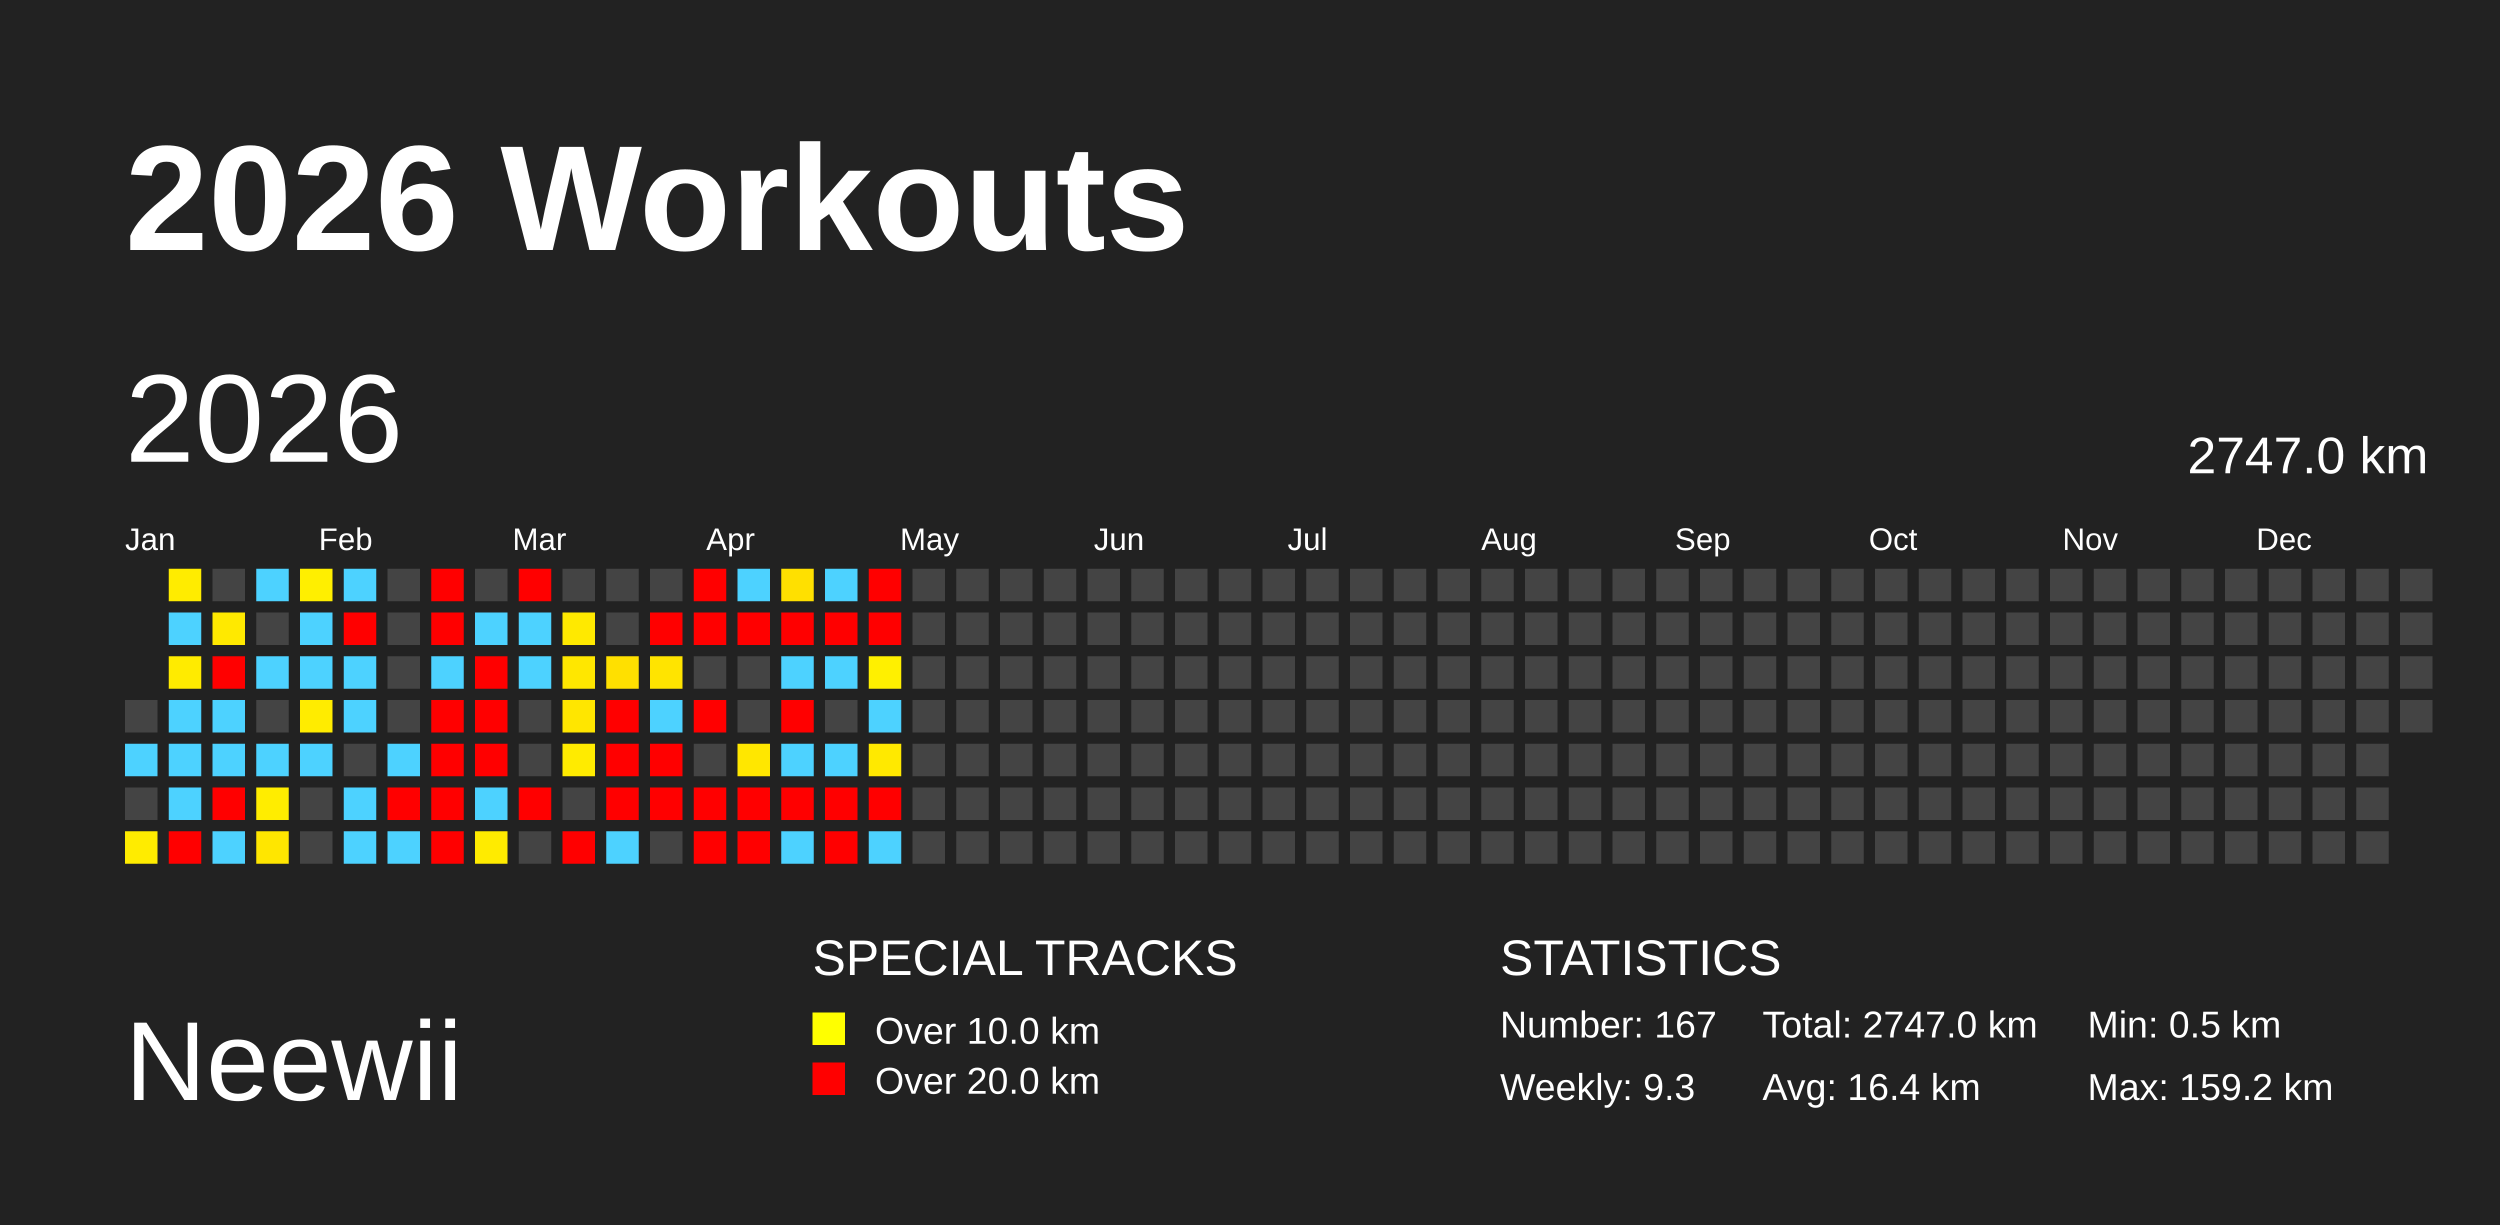
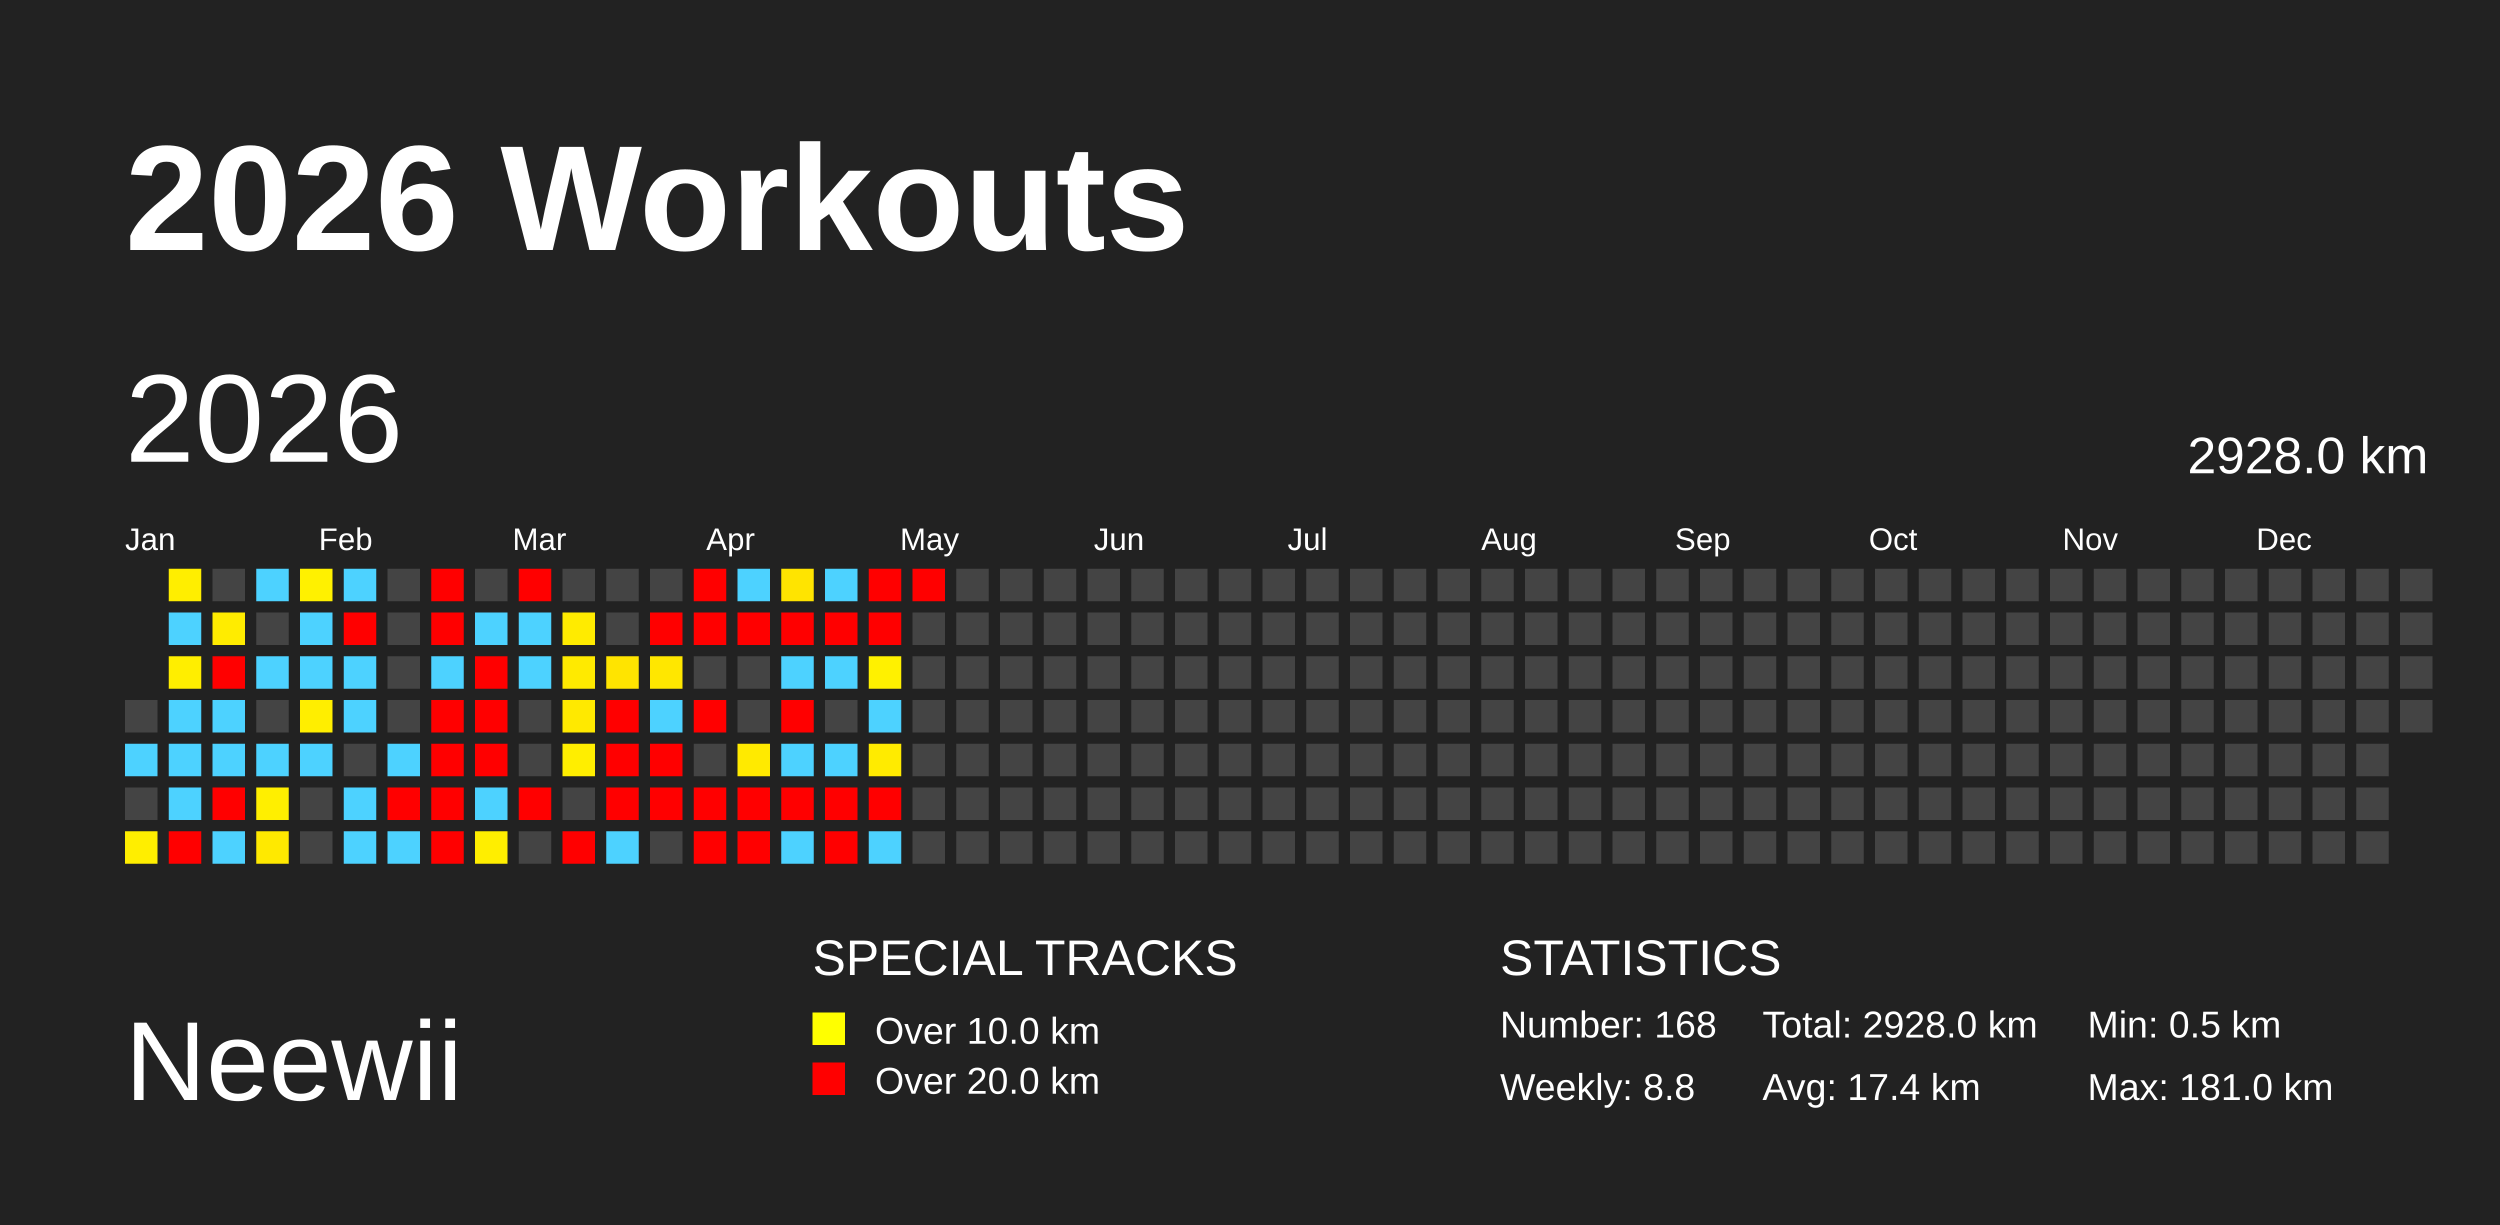
<svg xmlns="http://www.w3.org/2000/svg" baseProfile="full" height="98mm" version="1.1" viewBox="0,0,200,98" width="200mm">
  <defs />
  <rect fill="#222222" height="98" width="200" x="0" y="0" />
  <text fill="#FFFFFF" style="font-size:12px; font-family:Arial; font-weight:bold;" x="10" y="20">2026 Workouts</text>
  <text fill="#FFFFFF" style="font-size:9px; font-family:Arial" x="10" y="88">Neewii</text>
  <text fill="#FFFFFF" style="font-size:4px; font-family:Arial" x="65" y="78">SPECIAL TRACKS</text>
  <rect fill="yellow" height="2.6" width="2.6" x="65" y="81" />
  <text fill="#FFFFFF" style="font-size:3px; font-family:Arial" x="70" y="83.5">Over 10.0 km</text>
  <rect fill="red" height="2.6" width="2.6" x="65" y="85" />
  <text fill="#FFFFFF" style="font-size:3px; font-family:Arial" x="70" y="87.5">Over 20.0 km</text>
  <text fill="#FFFFFF" style="font-size:4px; font-family:Arial" x="120" y="78">STATISTICS</text>
-   <text fill="#FFFFFF" style="font-size:3px; font-family:Arial" x="120" y="83">Number: 167</text>
-   <text fill="#FFFFFF" style="font-size:3px; font-family:Arial" x="120" y="88">Weekly: 9.3</text>
-   <text fill="#FFFFFF" style="font-size:3px; font-family:Arial" x="141" y="83">Total: 2747.0 km</text>
-   <text fill="#FFFFFF" style="font-size:3px; font-family:Arial" x="141" y="88">Avg: 16.4 km</text>
+   <text fill="#FFFFFF" style="font-size:3px; font-family:Arial" x="120" y="83">Number: 168</text>
+   <text fill="#FFFFFF" style="font-size:3px; font-family:Arial" x="120" y="88">Weekly: 8.8</text>
+   <text fill="#FFFFFF" style="font-size:3px; font-family:Arial" x="141" y="83">Total: 2928.0 km</text>
+   <text fill="#FFFFFF" style="font-size:3px; font-family:Arial" x="141" y="88">Avg: 17.4 km</text>
  <text fill="#FFFFFF" style="font-size:3px; font-family:Arial" x="167" y="83">Min: 0.5 km</text>
-   <text fill="#FFFFFF" style="font-size:3px; font-family:Arial" x="167" y="88">Max: 159.2 km</text>
+   <text fill="#FFFFFF" style="font-size:3px; font-family:Arial" x="167" y="88">Max: 181.0 km</text>
  <text dominant-baseline="hanging" fill="#FFFFFF" style="font-size:10.0px; font-family:Arial;" x="10" y="30">2026</text>
-   <text dominant-baseline="hanging" fill="#FFFFFF" style="font-size:4.125px; font-family:Arial;" x="175" y="35">2747.0 km</text>
+   <text dominant-baseline="hanging" fill="#FFFFFF" style="font-size:4.125px; font-family:Arial;" x="175" y="35">2928.0 km</text>
  <text fill="#FFFFFF" style="font-size:2.5px; font-family:Arial" x="10.0" y="44">Jan</text>
  <text fill="#FFFFFF" style="font-size:2.5px; font-family:Arial" x="25.5" y="44">Feb</text>
  <text fill="#FFFFFF" style="font-size:2.5px; font-family:Arial" x="41.0" y="44">Mar</text>
  <text fill="#FFFFFF" style="font-size:2.5px; font-family:Arial" x="56.5" y="44">Apr</text>
  <text fill="#FFFFFF" style="font-size:2.5px; font-family:Arial" x="72.0" y="44">May</text>
  <text fill="#FFFFFF" style="font-size:2.5px; font-family:Arial" x="87.5" y="44">Jun</text>
  <text fill="#FFFFFF" style="font-size:2.5px; font-family:Arial" x="103.0" y="44">Jul</text>
  <text fill="#FFFFFF" style="font-size:2.5px; font-family:Arial" x="118.5" y="44">Aug</text>
  <text fill="#FFFFFF" style="font-size:2.5px; font-family:Arial" x="134.0" y="44">Sep</text>
  <text fill="#FFFFFF" style="font-size:2.5px; font-family:Arial" x="149.5" y="44">Oct</text>
  <text fill="#FFFFFF" style="font-size:2.5px; font-family:Arial" x="165.0" y="44">Nov</text>
  <text fill="#FFFFFF" style="font-size:2.5px; font-family:Arial" x="180.5" y="44">Dec</text>
  <rect fill="#444444" height="2.6" width="2.6" x="10.0" y="56.0" />
  <rect fill="#4dd2ff" height="2.6" width="2.6" x="10.0" y="59.5" />
  <rect fill="#444444" height="2.6" width="2.6" x="10.0" y="63.0" />
-   <rect fill="#ffec00" height="2.6" width="2.6" x="10.0" y="66.5" />
-   <rect fill="#ffec00" height="2.6" width="2.6" x="13.5" y="45.5" />
+   <rect fill="#ffee00" height="2.6" width="2.6" x="10.0" y="66.5" />
+   <rect fill="#ffee00" height="2.6" width="2.6" x="13.5" y="45.5" />
  <rect fill="#4dd2ff" height="2.6" width="2.6" x="13.5" y="49.0" />
-   <rect fill="#ffeb00" height="2.6" width="2.6" x="13.5" y="52.5" />
+   <rect fill="#ffee00" height="2.6" width="2.6" x="13.5" y="52.5" />
  <rect fill="#4dd2ff" height="2.6" width="2.6" x="13.5" y="56.0" />
  <rect fill="#4dd2ff" height="2.6" width="2.6" x="13.5" y="59.5" />
  <rect fill="#4dd2ff" height="2.6" width="2.6" x="13.5" y="63.0" />
  <rect fill="red" height="2.6" width="2.6" x="13.5" y="66.5" />
  <rect fill="#444444" height="2.6" width="2.6" x="17.0" y="45.5" />
-   <rect fill="#ffe900" height="2.6" width="2.6" x="17.0" y="49.0" />
+   <rect fill="#ffec00" height="2.6" width="2.6" x="17.0" y="49.0" />
  <rect fill="red" height="2.6" width="2.6" x="17.0" y="52.5" />
  <rect fill="#4dd2ff" height="2.6" width="2.6" x="17.0" y="56.0" />
  <rect fill="#4dd2ff" height="2.6" width="2.6" x="17.0" y="59.5" />
  <rect fill="red" height="2.6" width="2.6" x="17.0" y="63.0" />
  <rect fill="#4dd2ff" height="2.6" width="2.6" x="17.0" y="66.5" />
  <rect fill="#4dd2ff" height="2.6" width="2.6" x="20.5" y="45.5" />
  <rect fill="#444444" height="2.6" width="2.6" x="20.5" y="49.0" />
  <rect fill="#4dd2ff" height="2.6" width="2.6" x="20.5" y="52.5" />
  <rect fill="#444444" height="2.6" width="2.6" x="20.5" y="56.0" />
  <rect fill="#4dd2ff" height="2.6" width="2.6" x="20.5" y="59.5" />
-   <rect fill="#ffed00" height="2.6" width="2.6" x="20.5" y="63.0" />
-   <rect fill="#ffe600" height="2.6" width="2.6" x="20.5" y="66.5" />
-   <rect fill="#ffef00" height="2.6" width="2.6" x="24.0" y="45.5" />
+   <rect fill="#ffef00" height="2.6" width="2.6" x="20.5" y="63.0" />
+   <rect fill="#ffe900" height="2.6" width="2.6" x="20.5" y="66.5" />
+   <rect fill="#fff100" height="2.6" width="2.6" x="24.0" y="45.5" />
  <rect fill="#4dd2ff" height="2.6" width="2.6" x="24.0" y="49.0" />
  <rect fill="#4dd2ff" height="2.6" width="2.6" x="24.0" y="52.5" />
-   <rect fill="#ffec00" height="2.6" width="2.6" x="24.0" y="56.0" />
+   <rect fill="#ffee00" height="2.6" width="2.6" x="24.0" y="56.0" />
  <rect fill="#4dd2ff" height="2.6" width="2.6" x="24.0" y="59.5" />
  <rect fill="#444444" height="2.6" width="2.6" x="24.0" y="63.0" />
  <rect fill="#444444" height="2.6" width="2.6" x="24.0" y="66.5" />
  <rect fill="#4dd2ff" height="2.6" width="2.6" x="27.5" y="45.5" />
  <rect fill="red" height="2.6" width="2.6" x="27.5" y="49.0" />
  <rect fill="#4dd2ff" height="2.6" width="2.6" x="27.5" y="52.5" />
  <rect fill="#4dd2ff" height="2.6" width="2.6" x="27.5" y="56.0" />
  <rect fill="#444444" height="2.6" width="2.6" x="27.5" y="59.5" />
  <rect fill="#4dd2ff" height="2.6" width="2.6" x="27.5" y="63.0" />
  <rect fill="#4dd2ff" height="2.6" width="2.6" x="27.5" y="66.5" />
  <rect fill="#444444" height="2.6" width="2.6" x="31.0" y="45.5" />
  <rect fill="#444444" height="2.6" width="2.6" x="31.0" y="49.0" />
  <rect fill="#444444" height="2.6" width="2.6" x="31.0" y="52.5" />
  <rect fill="#444444" height="2.6" width="2.6" x="31.0" y="56.0" />
  <rect fill="#4dd2ff" height="2.6" width="2.6" x="31.0" y="59.5" />
  <rect fill="red" height="2.6" width="2.6" x="31.0" y="63.0" />
  <rect fill="#4dd2ff" height="2.6" width="2.6" x="31.0" y="66.5" />
  <rect fill="red" height="2.6" width="2.6" x="34.5" y="45.5" />
  <rect fill="red" height="2.6" width="2.6" x="34.5" y="49.0" />
  <rect fill="#4dd2ff" height="2.6" width="2.6" x="34.5" y="52.5" />
  <rect fill="red" height="2.6" width="2.6" x="34.5" y="56.0" />
  <rect fill="red" height="2.6" width="2.6" x="34.5" y="59.5" />
  <rect fill="red" height="2.6" width="2.6" x="34.5" y="63.0" />
  <rect fill="red" height="2.6" width="2.6" x="34.5" y="66.5" />
  <rect fill="#444444" height="2.6" width="2.6" x="38.0" y="45.5" />
  <rect fill="#4dd2ff" height="2.6" width="2.6" x="38.0" y="49.0" />
  <rect fill="red" height="2.6" width="2.6" x="38.0" y="52.5" />
  <rect fill="red" height="2.6" width="2.6" x="38.0" y="56.0" />
  <rect fill="red" height="2.6" width="2.6" x="38.0" y="59.5" />
  <rect fill="#4dd2ff" height="2.6" width="2.6" x="38.0" y="63.0" />
-   <rect fill="#ffeb00" height="2.6" width="2.6" x="38.0" y="66.5" />
+   <rect fill="#ffee00" height="2.6" width="2.6" x="38.0" y="66.5" />
  <rect fill="red" height="2.6" width="2.6" x="41.5" y="45.5" />
  <rect fill="#4dd2ff" height="2.6" width="2.6" x="41.5" y="49.0" />
  <rect fill="#4dd2ff" height="2.6" width="2.6" x="41.5" y="52.5" />
  <rect fill="#444444" height="2.6" width="2.6" x="41.5" y="56.0" />
  <rect fill="#444444" height="2.6" width="2.6" x="41.5" y="59.5" />
  <rect fill="red" height="2.6" width="2.6" x="41.5" y="63.0" />
  <rect fill="#444444" height="2.6" width="2.6" x="41.5" y="66.5" />
  <rect fill="#444444" height="2.6" width="2.6" x="45.0" y="45.5" />
-   <rect fill="#ffe900" height="2.6" width="2.6" x="45.0" y="49.0" />
-   <rect fill="#ffe700" height="2.6" width="2.6" x="45.0" y="52.5" />
-   <rect fill="#ffe600" height="2.6" width="2.6" x="45.0" y="56.0" />
-   <rect fill="#ffeb00" height="2.6" width="2.6" x="45.0" y="59.5" />
+   <rect fill="#ffeb00" height="2.6" width="2.6" x="45.0" y="49.0" />
+   <rect fill="#ffea00" height="2.6" width="2.6" x="45.0" y="52.5" />
+   <rect fill="#ffe900" height="2.6" width="2.6" x="45.0" y="56.0" />
+   <rect fill="#ffee00" height="2.6" width="2.6" x="45.0" y="59.5" />
  <rect fill="#444444" height="2.6" width="2.6" x="45.0" y="63.0" />
  <rect fill="red" height="2.6" width="2.6" x="45.0" y="66.5" />
  <rect fill="#444444" height="2.6" width="2.6" x="48.5" y="45.5" />
  <rect fill="#444444" height="2.6" width="2.6" x="48.5" y="49.0" />
-   <rect fill="#ffe000" height="2.6" width="2.6" x="48.5" y="52.5" />
+   <rect fill="#ffe400" height="2.6" width="2.6" x="48.5" y="52.5" />
  <rect fill="red" height="2.6" width="2.6" x="48.5" y="56.0" />
  <rect fill="red" height="2.6" width="2.6" x="48.5" y="59.5" />
  <rect fill="red" height="2.6" width="2.6" x="48.5" y="63.0" />
  <rect fill="#4dd2ff" height="2.6" width="2.6" x="48.5" y="66.5" />
  <rect fill="#444444" height="2.6" width="2.6" x="52.0" y="45.5" />
  <rect fill="red" height="2.6" width="2.6" x="52.0" y="49.0" />
-   <rect fill="#ffe400" height="2.6" width="2.6" x="52.0" y="52.5" />
+   <rect fill="#ffe700" height="2.6" width="2.6" x="52.0" y="52.5" />
  <rect fill="#4dd2ff" height="2.6" width="2.6" x="52.0" y="56.0" />
  <rect fill="red" height="2.6" width="2.6" x="52.0" y="59.5" />
  <rect fill="red" height="2.6" width="2.6" x="52.0" y="63.0" />
  <rect fill="#444444" height="2.6" width="2.6" x="52.0" y="66.5" />
  <rect fill="red" height="2.6" width="2.6" x="55.5" y="45.5" />
  <rect fill="red" height="2.6" width="2.6" x="55.5" y="49.0" />
  <rect fill="#444444" height="2.6" width="2.6" x="55.5" y="52.5" />
  <rect fill="red" height="2.6" width="2.6" x="55.5" y="56.0" />
  <rect fill="#444444" height="2.6" width="2.6" x="55.5" y="59.5" />
  <rect fill="red" height="2.6" width="2.6" x="55.5" y="63.0" />
  <rect fill="red" height="2.6" width="2.6" x="55.5" y="66.5" />
  <rect fill="#4dd2ff" height="2.6" width="2.6" x="59.0" y="45.5" />
  <rect fill="red" height="2.6" width="2.6" x="59.0" y="49.0" />
  <rect fill="#444444" height="2.6" width="2.6" x="59.0" y="52.5" />
  <rect fill="#444444" height="2.6" width="2.6" x="59.0" y="56.0" />
-   <rect fill="#ffe700" height="2.6" width="2.6" x="59.0" y="59.5" />
+   <rect fill="#ffea00" height="2.6" width="2.6" x="59.0" y="59.5" />
  <rect fill="red" height="2.6" width="2.6" x="59.0" y="63.0" />
  <rect fill="red" height="2.6" width="2.6" x="59.0" y="66.5" />
-   <rect fill="#ffe000" height="2.6" width="2.6" x="62.5" y="45.5" />
+   <rect fill="#ffe400" height="2.6" width="2.6" x="62.5" y="45.5" />
  <rect fill="red" height="2.6" width="2.6" x="62.5" y="49.0" />
  <rect fill="#4dd2ff" height="2.6" width="2.6" x="62.5" y="52.5" />
  <rect fill="red" height="2.6" width="2.6" x="62.5" y="56.0" />
  <rect fill="#4dd2ff" height="2.6" width="2.6" x="62.5" y="59.5" />
  <rect fill="red" height="2.6" width="2.6" x="62.5" y="63.0" />
  <rect fill="#4dd2ff" height="2.6" width="2.6" x="62.5" y="66.5" />
  <rect fill="#4dd2ff" height="2.6" width="2.6" x="66.0" y="45.5" />
  <rect fill="red" height="2.6" width="2.6" x="66.0" y="49.0" />
  <rect fill="#4dd2ff" height="2.6" width="2.6" x="66.0" y="52.5" />
  <rect fill="#444444" height="2.6" width="2.6" x="66.0" y="56.0" />
  <rect fill="#4dd2ff" height="2.6" width="2.6" x="66.0" y="59.5" />
  <rect fill="red" height="2.6" width="2.6" x="66.0" y="63.0" />
  <rect fill="red" height="2.6" width="2.6" x="66.0" y="66.5" />
  <rect fill="red" height="2.6" width="2.6" x="69.5" y="45.5" />
  <rect fill="red" height="2.6" width="2.6" x="69.5" y="49.0" />
-   <rect fill="#fff000" height="2.6" width="2.6" x="69.5" y="52.5" />
+   <rect fill="#fff100" height="2.6" width="2.6" x="69.5" y="52.5" />
  <rect fill="#4dd2ff" height="2.6" width="2.6" x="69.5" y="56.0" />
-   <rect fill="#ffe900" height="2.6" width="2.6" x="69.5" y="59.5" />
+   <rect fill="#ffeb00" height="2.6" width="2.6" x="69.5" y="59.5" />
  <rect fill="red" height="2.6" width="2.6" x="69.5" y="63.0" />
  <rect fill="#4dd2ff" height="2.6" width="2.6" x="69.5" y="66.5" />
-   <rect fill="#444444" height="2.6" width="2.6" x="73.0" y="45.5" />
+   <rect fill="red" height="2.6" width="2.6" x="73.0" y="45.5" />
  <rect fill="#444444" height="2.6" width="2.6" x="73.0" y="49.0" />
  <rect fill="#444444" height="2.6" width="2.6" x="73.0" y="52.5" />
  <rect fill="#444444" height="2.6" width="2.6" x="73.0" y="56.0" />
  <rect fill="#444444" height="2.6" width="2.6" x="73.0" y="59.5" />
  <rect fill="#444444" height="2.6" width="2.6" x="73.0" y="63.0" />
  <rect fill="#444444" height="2.6" width="2.6" x="73.0" y="66.5" />
  <rect fill="#444444" height="2.6" width="2.6" x="76.5" y="45.5" />
  <rect fill="#444444" height="2.6" width="2.6" x="76.5" y="49.0" />
  <rect fill="#444444" height="2.6" width="2.6" x="76.5" y="52.5" />
  <rect fill="#444444" height="2.6" width="2.6" x="76.5" y="56.0" />
  <rect fill="#444444" height="2.6" width="2.6" x="76.5" y="59.5" />
  <rect fill="#444444" height="2.6" width="2.6" x="76.5" y="63.0" />
  <rect fill="#444444" height="2.6" width="2.6" x="76.5" y="66.5" />
  <rect fill="#444444" height="2.6" width="2.6" x="80.0" y="45.5" />
  <rect fill="#444444" height="2.6" width="2.6" x="80.0" y="49.0" />
  <rect fill="#444444" height="2.6" width="2.6" x="80.0" y="52.5" />
  <rect fill="#444444" height="2.6" width="2.6" x="80.0" y="56.0" />
  <rect fill="#444444" height="2.6" width="2.6" x="80.0" y="59.5" />
  <rect fill="#444444" height="2.6" width="2.6" x="80.0" y="63.0" />
  <rect fill="#444444" height="2.6" width="2.6" x="80.0" y="66.5" />
  <rect fill="#444444" height="2.6" width="2.6" x="83.5" y="45.5" />
  <rect fill="#444444" height="2.6" width="2.6" x="83.5" y="49.0" />
  <rect fill="#444444" height="2.6" width="2.6" x="83.5" y="52.5" />
  <rect fill="#444444" height="2.6" width="2.6" x="83.5" y="56.0" />
  <rect fill="#444444" height="2.6" width="2.6" x="83.5" y="59.5" />
  <rect fill="#444444" height="2.6" width="2.6" x="83.5" y="63.0" />
  <rect fill="#444444" height="2.6" width="2.6" x="83.5" y="66.5" />
  <rect fill="#444444" height="2.6" width="2.6" x="87.0" y="45.5" />
  <rect fill="#444444" height="2.6" width="2.6" x="87.0" y="49.0" />
  <rect fill="#444444" height="2.6" width="2.6" x="87.0" y="52.5" />
  <rect fill="#444444" height="2.6" width="2.6" x="87.0" y="56.0" />
  <rect fill="#444444" height="2.6" width="2.6" x="87.0" y="59.5" />
  <rect fill="#444444" height="2.6" width="2.6" x="87.0" y="63.0" />
  <rect fill="#444444" height="2.6" width="2.6" x="87.0" y="66.5" />
  <rect fill="#444444" height="2.6" width="2.6" x="90.5" y="45.5" />
  <rect fill="#444444" height="2.6" width="2.6" x="90.5" y="49.0" />
  <rect fill="#444444" height="2.6" width="2.6" x="90.5" y="52.5" />
  <rect fill="#444444" height="2.6" width="2.6" x="90.5" y="56.0" />
  <rect fill="#444444" height="2.6" width="2.6" x="90.5" y="59.5" />
  <rect fill="#444444" height="2.6" width="2.6" x="90.5" y="63.0" />
  <rect fill="#444444" height="2.6" width="2.6" x="90.5" y="66.5" />
  <rect fill="#444444" height="2.6" width="2.6" x="94.0" y="45.5" />
  <rect fill="#444444" height="2.6" width="2.6" x="94.0" y="49.0" />
  <rect fill="#444444" height="2.6" width="2.6" x="94.0" y="52.5" />
  <rect fill="#444444" height="2.6" width="2.6" x="94.0" y="56.0" />
  <rect fill="#444444" height="2.6" width="2.6" x="94.0" y="59.5" />
  <rect fill="#444444" height="2.6" width="2.6" x="94.0" y="63.0" />
  <rect fill="#444444" height="2.6" width="2.6" x="94.0" y="66.5" />
  <rect fill="#444444" height="2.6" width="2.6" x="97.5" y="45.5" />
  <rect fill="#444444" height="2.6" width="2.6" x="97.5" y="49.0" />
  <rect fill="#444444" height="2.6" width="2.6" x="97.5" y="52.5" />
  <rect fill="#444444" height="2.6" width="2.6" x="97.5" y="56.0" />
  <rect fill="#444444" height="2.6" width="2.6" x="97.5" y="59.5" />
  <rect fill="#444444" height="2.6" width="2.6" x="97.5" y="63.0" />
  <rect fill="#444444" height="2.6" width="2.6" x="97.5" y="66.5" />
  <rect fill="#444444" height="2.6" width="2.6" x="101.0" y="45.5" />
  <rect fill="#444444" height="2.6" width="2.6" x="101.0" y="49.0" />
  <rect fill="#444444" height="2.6" width="2.6" x="101.0" y="52.5" />
  <rect fill="#444444" height="2.6" width="2.6" x="101.0" y="56.0" />
  <rect fill="#444444" height="2.6" width="2.6" x="101.0" y="59.5" />
  <rect fill="#444444" height="2.6" width="2.6" x="101.0" y="63.0" />
  <rect fill="#444444" height="2.6" width="2.6" x="101.0" y="66.5" />
  <rect fill="#444444" height="2.6" width="2.6" x="104.5" y="45.5" />
  <rect fill="#444444" height="2.6" width="2.6" x="104.5" y="49.0" />
  <rect fill="#444444" height="2.6" width="2.6" x="104.5" y="52.5" />
  <rect fill="#444444" height="2.6" width="2.6" x="104.5" y="56.0" />
  <rect fill="#444444" height="2.6" width="2.6" x="104.5" y="59.5" />
  <rect fill="#444444" height="2.6" width="2.6" x="104.5" y="63.0" />
  <rect fill="#444444" height="2.6" width="2.6" x="104.5" y="66.5" />
  <rect fill="#444444" height="2.6" width="2.6" x="108.0" y="45.5" />
  <rect fill="#444444" height="2.6" width="2.6" x="108.0" y="49.0" />
  <rect fill="#444444" height="2.6" width="2.6" x="108.0" y="52.5" />
  <rect fill="#444444" height="2.6" width="2.6" x="108.0" y="56.0" />
  <rect fill="#444444" height="2.6" width="2.6" x="108.0" y="59.5" />
  <rect fill="#444444" height="2.6" width="2.6" x="108.0" y="63.0" />
  <rect fill="#444444" height="2.6" width="2.6" x="108.0" y="66.5" />
  <rect fill="#444444" height="2.6" width="2.6" x="111.5" y="45.5" />
  <rect fill="#444444" height="2.6" width="2.6" x="111.5" y="49.0" />
  <rect fill="#444444" height="2.6" width="2.6" x="111.5" y="52.5" />
  <rect fill="#444444" height="2.6" width="2.6" x="111.5" y="56.0" />
  <rect fill="#444444" height="2.6" width="2.6" x="111.5" y="59.5" />
  <rect fill="#444444" height="2.6" width="2.6" x="111.5" y="63.0" />
  <rect fill="#444444" height="2.6" width="2.6" x="111.5" y="66.5" />
  <rect fill="#444444" height="2.6" width="2.6" x="115.0" y="45.5" />
  <rect fill="#444444" height="2.6" width="2.6" x="115.0" y="49.0" />
  <rect fill="#444444" height="2.6" width="2.6" x="115.0" y="52.5" />
  <rect fill="#444444" height="2.6" width="2.6" x="115.0" y="56.0" />
  <rect fill="#444444" height="2.6" width="2.6" x="115.0" y="59.5" />
  <rect fill="#444444" height="2.6" width="2.6" x="115.0" y="63.0" />
  <rect fill="#444444" height="2.6" width="2.6" x="115.0" y="66.5" />
  <rect fill="#444444" height="2.6" width="2.6" x="118.5" y="45.5" />
  <rect fill="#444444" height="2.6" width="2.6" x="118.5" y="49.0" />
  <rect fill="#444444" height="2.6" width="2.6" x="118.5" y="52.5" />
  <rect fill="#444444" height="2.6" width="2.6" x="118.5" y="56.0" />
  <rect fill="#444444" height="2.6" width="2.6" x="118.5" y="59.5" />
  <rect fill="#444444" height="2.6" width="2.6" x="118.5" y="63.0" />
  <rect fill="#444444" height="2.6" width="2.6" x="118.5" y="66.5" />
  <rect fill="#444444" height="2.6" width="2.6" x="122.0" y="45.5" />
  <rect fill="#444444" height="2.6" width="2.6" x="122.0" y="49.0" />
  <rect fill="#444444" height="2.6" width="2.6" x="122.0" y="52.5" />
  <rect fill="#444444" height="2.6" width="2.6" x="122.0" y="56.0" />
  <rect fill="#444444" height="2.6" width="2.6" x="122.0" y="59.5" />
  <rect fill="#444444" height="2.6" width="2.6" x="122.0" y="63.0" />
  <rect fill="#444444" height="2.6" width="2.6" x="122.0" y="66.5" />
  <rect fill="#444444" height="2.6" width="2.6" x="125.5" y="45.5" />
  <rect fill="#444444" height="2.6" width="2.6" x="125.5" y="49.0" />
  <rect fill="#444444" height="2.6" width="2.6" x="125.5" y="52.5" />
  <rect fill="#444444" height="2.6" width="2.6" x="125.5" y="56.0" />
  <rect fill="#444444" height="2.6" width="2.6" x="125.5" y="59.5" />
  <rect fill="#444444" height="2.6" width="2.6" x="125.5" y="63.0" />
  <rect fill="#444444" height="2.6" width="2.6" x="125.5" y="66.5" />
  <rect fill="#444444" height="2.6" width="2.6" x="129.0" y="45.5" />
  <rect fill="#444444" height="2.6" width="2.6" x="129.0" y="49.0" />
  <rect fill="#444444" height="2.6" width="2.6" x="129.0" y="52.5" />
  <rect fill="#444444" height="2.6" width="2.6" x="129.0" y="56.0" />
  <rect fill="#444444" height="2.6" width="2.6" x="129.0" y="59.5" />
  <rect fill="#444444" height="2.6" width="2.6" x="129.0" y="63.0" />
  <rect fill="#444444" height="2.6" width="2.6" x="129.0" y="66.5" />
  <rect fill="#444444" height="2.6" width="2.6" x="132.5" y="45.5" />
  <rect fill="#444444" height="2.6" width="2.6" x="132.5" y="49.0" />
  <rect fill="#444444" height="2.6" width="2.6" x="132.5" y="52.5" />
  <rect fill="#444444" height="2.6" width="2.6" x="132.5" y="56.0" />
  <rect fill="#444444" height="2.6" width="2.6" x="132.5" y="59.5" />
  <rect fill="#444444" height="2.6" width="2.6" x="132.5" y="63.0" />
  <rect fill="#444444" height="2.6" width="2.6" x="132.5" y="66.5" />
  <rect fill="#444444" height="2.6" width="2.6" x="136.0" y="45.5" />
  <rect fill="#444444" height="2.6" width="2.6" x="136.0" y="49.0" />
  <rect fill="#444444" height="2.6" width="2.6" x="136.0" y="52.5" />
  <rect fill="#444444" height="2.6" width="2.6" x="136.0" y="56.0" />
  <rect fill="#444444" height="2.6" width="2.6" x="136.0" y="59.5" />
  <rect fill="#444444" height="2.6" width="2.6" x="136.0" y="63.0" />
  <rect fill="#444444" height="2.6" width="2.6" x="136.0" y="66.5" />
  <rect fill="#444444" height="2.6" width="2.6" x="139.5" y="45.5" />
  <rect fill="#444444" height="2.6" width="2.6" x="139.5" y="49.0" />
  <rect fill="#444444" height="2.6" width="2.6" x="139.5" y="52.5" />
  <rect fill="#444444" height="2.6" width="2.6" x="139.5" y="56.0" />
  <rect fill="#444444" height="2.6" width="2.6" x="139.5" y="59.5" />
  <rect fill="#444444" height="2.6" width="2.6" x="139.5" y="63.0" />
  <rect fill="#444444" height="2.6" width="2.6" x="139.5" y="66.5" />
  <rect fill="#444444" height="2.6" width="2.6" x="143.0" y="45.5" />
  <rect fill="#444444" height="2.6" width="2.6" x="143.0" y="49.0" />
  <rect fill="#444444" height="2.6" width="2.6" x="143.0" y="52.5" />
  <rect fill="#444444" height="2.6" width="2.6" x="143.0" y="56.0" />
  <rect fill="#444444" height="2.6" width="2.6" x="143.0" y="59.5" />
  <rect fill="#444444" height="2.6" width="2.6" x="143.0" y="63.0" />
  <rect fill="#444444" height="2.6" width="2.6" x="143.0" y="66.5" />
  <rect fill="#444444" height="2.6" width="2.6" x="146.5" y="45.5" />
  <rect fill="#444444" height="2.6" width="2.6" x="146.5" y="49.0" />
  <rect fill="#444444" height="2.6" width="2.6" x="146.5" y="52.5" />
  <rect fill="#444444" height="2.6" width="2.6" x="146.5" y="56.0" />
  <rect fill="#444444" height="2.6" width="2.6" x="146.5" y="59.5" />
  <rect fill="#444444" height="2.6" width="2.6" x="146.5" y="63.0" />
  <rect fill="#444444" height="2.6" width="2.6" x="146.5" y="66.5" />
  <rect fill="#444444" height="2.6" width="2.6" x="150.0" y="45.5" />
  <rect fill="#444444" height="2.6" width="2.6" x="150.0" y="49.0" />
  <rect fill="#444444" height="2.6" width="2.6" x="150.0" y="52.5" />
  <rect fill="#444444" height="2.6" width="2.6" x="150.0" y="56.0" />
  <rect fill="#444444" height="2.6" width="2.6" x="150.0" y="59.5" />
  <rect fill="#444444" height="2.6" width="2.6" x="150.0" y="63.0" />
  <rect fill="#444444" height="2.6" width="2.6" x="150.0" y="66.5" />
  <rect fill="#444444" height="2.6" width="2.6" x="153.5" y="45.5" />
  <rect fill="#444444" height="2.6" width="2.6" x="153.5" y="49.0" />
  <rect fill="#444444" height="2.6" width="2.6" x="153.5" y="52.5" />
  <rect fill="#444444" height="2.6" width="2.6" x="153.5" y="56.0" />
  <rect fill="#444444" height="2.6" width="2.6" x="153.5" y="59.5" />
  <rect fill="#444444" height="2.6" width="2.6" x="153.5" y="63.0" />
  <rect fill="#444444" height="2.6" width="2.6" x="153.5" y="66.5" />
  <rect fill="#444444" height="2.6" width="2.6" x="157.0" y="45.5" />
  <rect fill="#444444" height="2.6" width="2.6" x="157.0" y="49.0" />
  <rect fill="#444444" height="2.6" width="2.6" x="157.0" y="52.5" />
  <rect fill="#444444" height="2.6" width="2.6" x="157.0" y="56.0" />
  <rect fill="#444444" height="2.6" width="2.6" x="157.0" y="59.5" />
  <rect fill="#444444" height="2.6" width="2.6" x="157.0" y="63.0" />
  <rect fill="#444444" height="2.6" width="2.6" x="157.0" y="66.5" />
  <rect fill="#444444" height="2.6" width="2.6" x="160.5" y="45.5" />
  <rect fill="#444444" height="2.6" width="2.6" x="160.5" y="49.0" />
  <rect fill="#444444" height="2.6" width="2.6" x="160.5" y="52.5" />
  <rect fill="#444444" height="2.6" width="2.6" x="160.5" y="56.0" />
  <rect fill="#444444" height="2.6" width="2.6" x="160.5" y="59.5" />
  <rect fill="#444444" height="2.6" width="2.6" x="160.5" y="63.0" />
  <rect fill="#444444" height="2.6" width="2.6" x="160.5" y="66.5" />
  <rect fill="#444444" height="2.6" width="2.6" x="164.0" y="45.5" />
  <rect fill="#444444" height="2.6" width="2.6" x="164.0" y="49.0" />
  <rect fill="#444444" height="2.6" width="2.6" x="164.0" y="52.5" />
  <rect fill="#444444" height="2.6" width="2.6" x="164.0" y="56.0" />
  <rect fill="#444444" height="2.6" width="2.6" x="164.0" y="59.5" />
  <rect fill="#444444" height="2.6" width="2.6" x="164.0" y="63.0" />
  <rect fill="#444444" height="2.6" width="2.6" x="164.0" y="66.5" />
  <rect fill="#444444" height="2.6" width="2.6" x="167.5" y="45.5" />
  <rect fill="#444444" height="2.6" width="2.6" x="167.5" y="49.0" />
  <rect fill="#444444" height="2.6" width="2.6" x="167.5" y="52.5" />
  <rect fill="#444444" height="2.6" width="2.6" x="167.5" y="56.0" />
  <rect fill="#444444" height="2.6" width="2.6" x="167.5" y="59.5" />
  <rect fill="#444444" height="2.6" width="2.6" x="167.5" y="63.0" />
  <rect fill="#444444" height="2.6" width="2.6" x="167.5" y="66.5" />
  <rect fill="#444444" height="2.6" width="2.6" x="171.0" y="45.5" />
  <rect fill="#444444" height="2.6" width="2.6" x="171.0" y="49.0" />
  <rect fill="#444444" height="2.6" width="2.6" x="171.0" y="52.5" />
  <rect fill="#444444" height="2.6" width="2.6" x="171.0" y="56.0" />
  <rect fill="#444444" height="2.6" width="2.6" x="171.0" y="59.5" />
  <rect fill="#444444" height="2.6" width="2.6" x="171.0" y="63.0" />
  <rect fill="#444444" height="2.6" width="2.6" x="171.0" y="66.5" />
  <rect fill="#444444" height="2.6" width="2.6" x="174.5" y="45.5" />
  <rect fill="#444444" height="2.6" width="2.6" x="174.5" y="49.0" />
  <rect fill="#444444" height="2.6" width="2.6" x="174.5" y="52.5" />
  <rect fill="#444444" height="2.6" width="2.6" x="174.5" y="56.0" />
  <rect fill="#444444" height="2.6" width="2.6" x="174.5" y="59.5" />
  <rect fill="#444444" height="2.6" width="2.6" x="174.5" y="63.0" />
  <rect fill="#444444" height="2.6" width="2.6" x="174.5" y="66.5" />
  <rect fill="#444444" height="2.6" width="2.6" x="178.0" y="45.5" />
  <rect fill="#444444" height="2.6" width="2.6" x="178.0" y="49.0" />
  <rect fill="#444444" height="2.6" width="2.6" x="178.0" y="52.5" />
  <rect fill="#444444" height="2.6" width="2.6" x="178.0" y="56.0" />
  <rect fill="#444444" height="2.6" width="2.6" x="178.0" y="59.5" />
  <rect fill="#444444" height="2.6" width="2.6" x="178.0" y="63.0" />
  <rect fill="#444444" height="2.6" width="2.6" x="178.0" y="66.5" />
  <rect fill="#444444" height="2.6" width="2.6" x="181.5" y="45.5" />
  <rect fill="#444444" height="2.6" width="2.6" x="181.5" y="49.0" />
  <rect fill="#444444" height="2.6" width="2.6" x="181.5" y="52.5" />
  <rect fill="#444444" height="2.6" width="2.6" x="181.5" y="56.0" />
  <rect fill="#444444" height="2.6" width="2.6" x="181.5" y="59.5" />
  <rect fill="#444444" height="2.6" width="2.6" x="181.5" y="63.0" />
  <rect fill="#444444" height="2.6" width="2.6" x="181.5" y="66.5" />
  <rect fill="#444444" height="2.6" width="2.6" x="185.0" y="45.5" />
  <rect fill="#444444" height="2.6" width="2.6" x="185.0" y="49.0" />
  <rect fill="#444444" height="2.6" width="2.6" x="185.0" y="52.5" />
  <rect fill="#444444" height="2.6" width="2.6" x="185.0" y="56.0" />
  <rect fill="#444444" height="2.6" width="2.6" x="185.0" y="59.5" />
  <rect fill="#444444" height="2.6" width="2.6" x="185.0" y="63.0" />
  <rect fill="#444444" height="2.6" width="2.6" x="185.0" y="66.5" />
  <rect fill="#444444" height="2.6" width="2.6" x="188.5" y="45.5" />
  <rect fill="#444444" height="2.6" width="2.6" x="188.5" y="49.0" />
  <rect fill="#444444" height="2.6" width="2.6" x="188.5" y="52.5" />
  <rect fill="#444444" height="2.6" width="2.6" x="188.5" y="56.0" />
  <rect fill="#444444" height="2.6" width="2.6" x="188.5" y="59.5" />
  <rect fill="#444444" height="2.6" width="2.6" x="188.5" y="63.0" />
  <rect fill="#444444" height="2.6" width="2.6" x="188.5" y="66.5" />
  <rect fill="#444444" height="2.6" width="2.6" x="192.0" y="45.5" />
  <rect fill="#444444" height="2.6" width="2.6" x="192.0" y="49.0" />
  <rect fill="#444444" height="2.6" width="2.6" x="192.0" y="52.5" />
  <rect fill="#444444" height="2.6" width="2.6" x="192.0" y="56.0" />
</svg>
